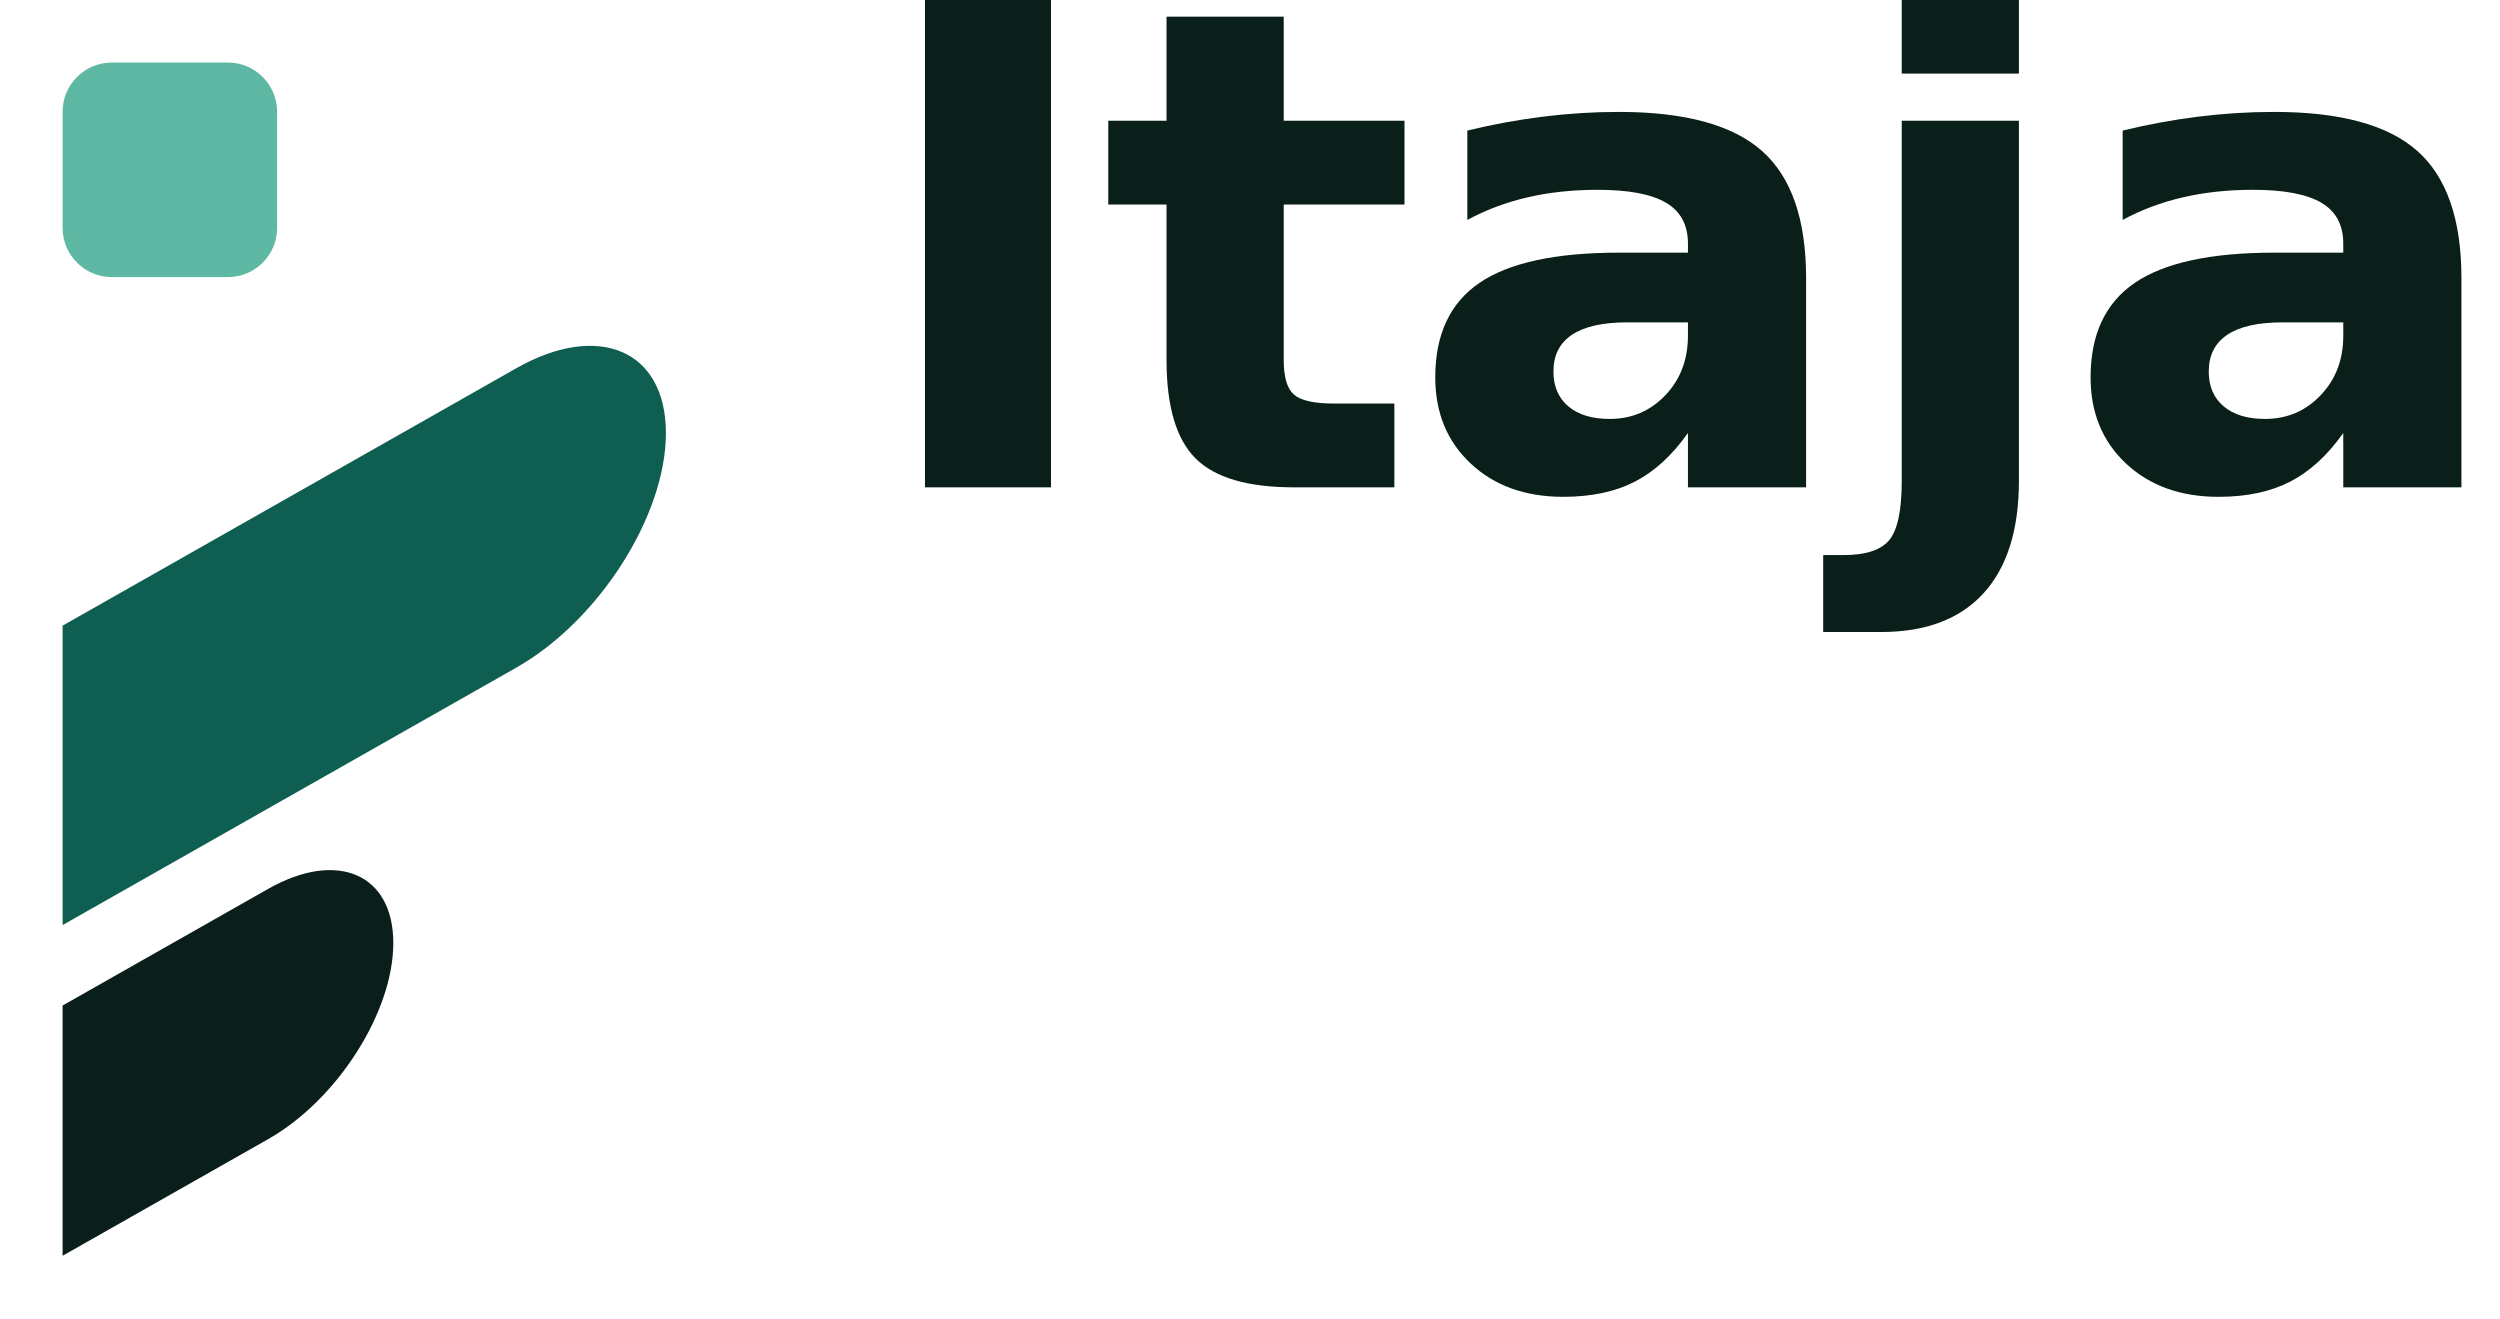
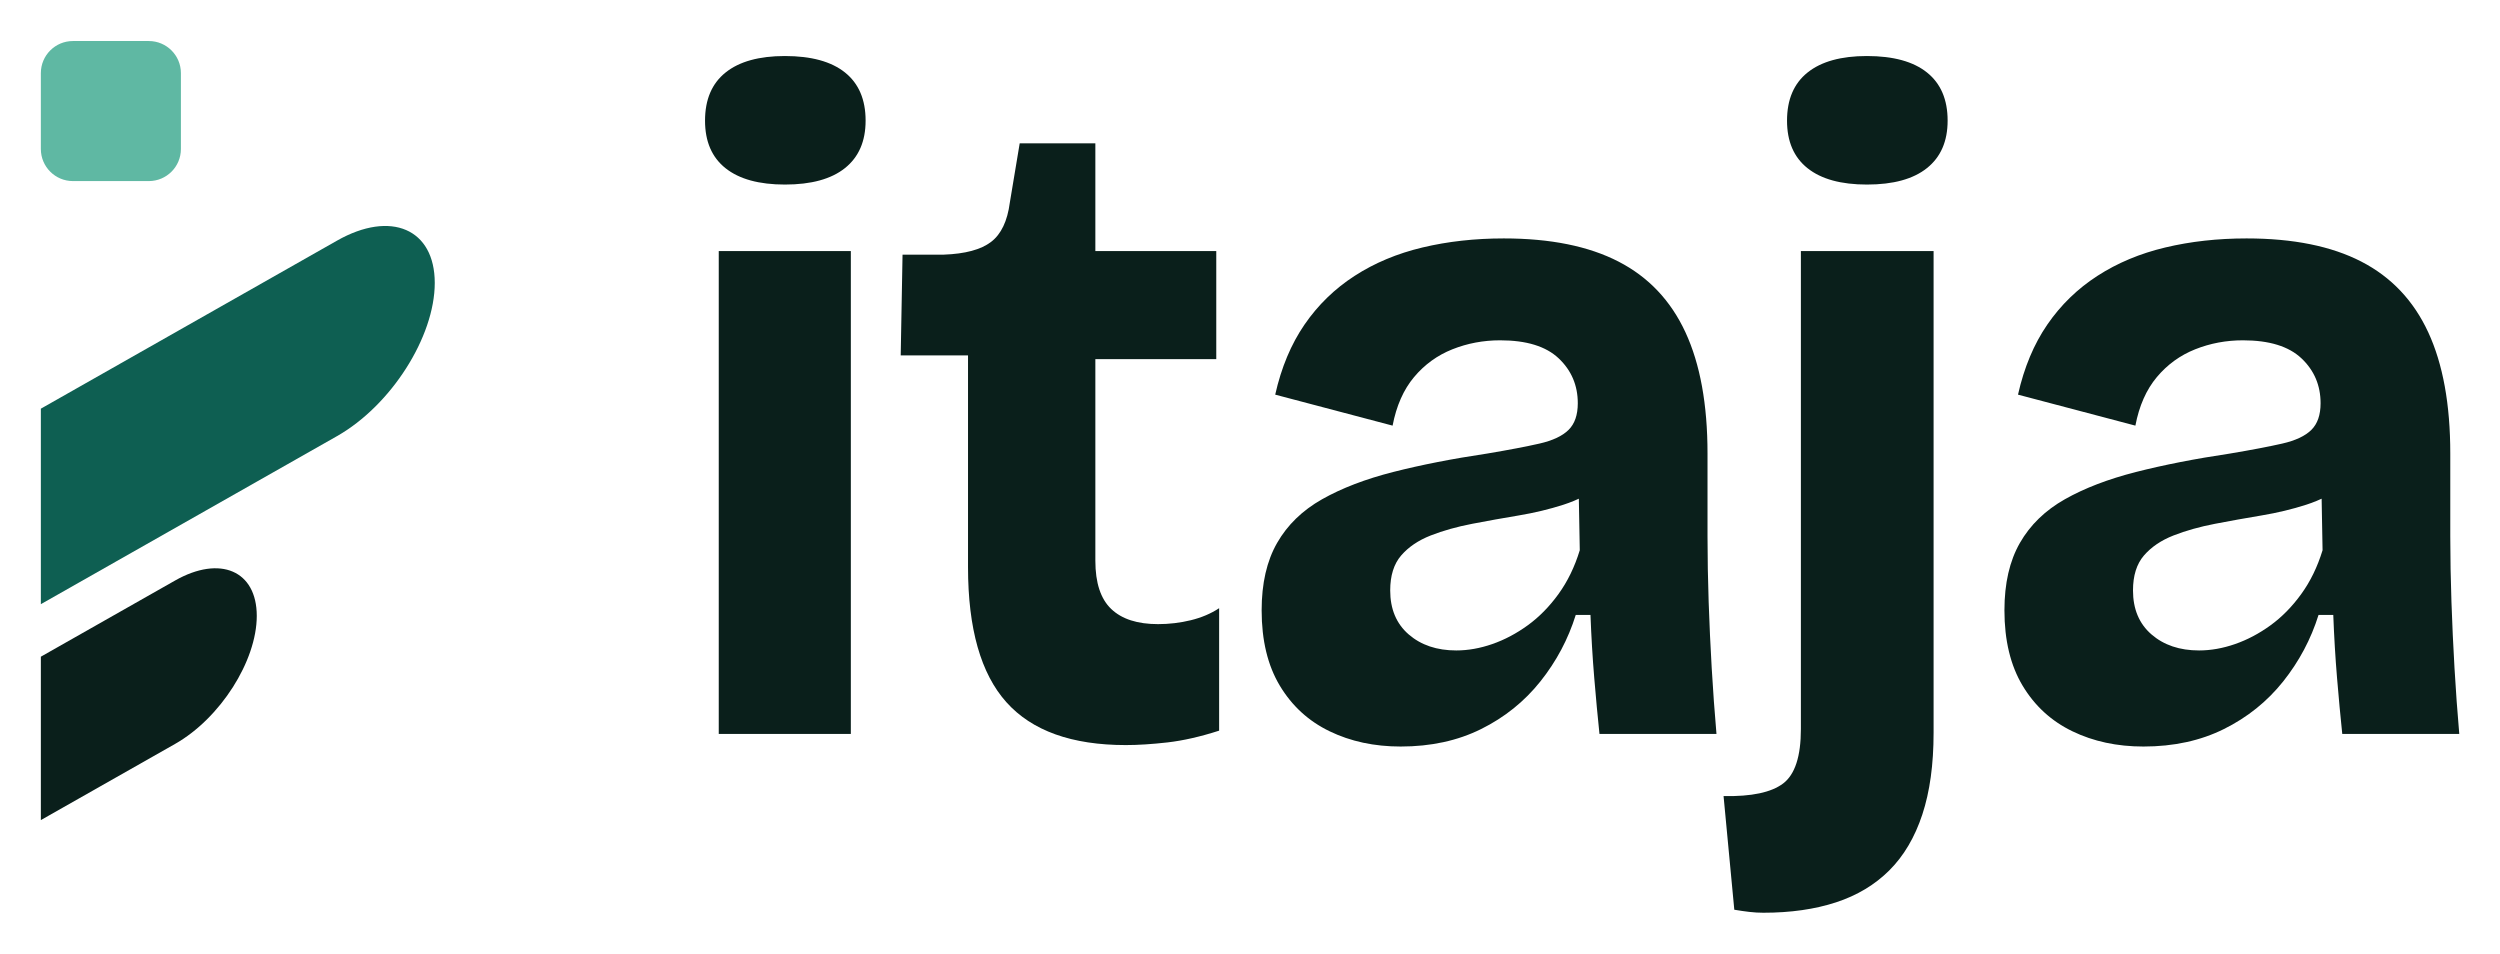
- <svg xmlns="http://www.w3.org/2000/svg" viewBox="-14 -14 559.4 295" width="300" height="158.2" role="img" aria-label="Itaja">
+ <svg xmlns="http://www.w3.org/2000/svg" viewBox="-14 -14 856.8 326.8" width="857" height="327" role="img" aria-label="itaja">
  <g>
    <rect x="0" y="0" width="48" height="48" rx="11" fill="#5FB8A3" />
    <path d="M0 0 H101.5 A33.5 33.5 0 0 1 101.5 67 H0 Z" transform="translate(0 126) skewY(-29.5706)" fill="#0E5F52" />
    <path d="M0 0 H46 A28 28 0 0 1 46 56 H0 Z" transform="translate(0 211) skewY(-29.5706)" fill="#0A1F1B" />
  </g>
-   <g transform="translate(-125.80 -142.95)" fill="#0A1F1B">
-     <path d="M188 1493H573V0H188Z" transform="translate(305.00 238) scale(0.073242 -0.073242)" fill="#0B1F1A" />
-     <path d="M563 1438V1120H932V864H563V389Q563 311 594.0 283.5Q625 256 717 256H901V0H594Q382 0 293.5 88.5Q205 177 205 389V864H27V1120H205V1438Z" transform="translate(357.81 238) scale(0.073242 -0.073242)" fill="#0B1F1A" />
-     <path d="M674 504Q562 504 505.5 466.0Q449 428 449 354Q449 286 494.5 247.5Q540 209 621 209Q722 209 791.0 281.5Q860 354 860 463V504ZM1221 639V0H860V166Q788 64 698.0 17.5Q608 -29 479 -29Q305 -29 196.5 72.5Q88 174 88 336Q88 533 223.5 625.0Q359 717 649 717H860V745Q860 830 793.0 869.5Q726 909 584 909Q469 909 370.0 886.0Q271 863 186 817V1090Q301 1118 417.0 1132.5Q533 1147 649 1147Q952 1147 1086.5 1027.5Q1221 908 1221 639Z" transform="translate(426.51 238) scale(0.073242 -0.073242)" fill="#0B1F1A" />
-     <path d="M172 1120H530V20Q530 -205 422.0 -323.5Q314 -442 109 -442H-68V-207H-6Q96 -207 134.0 -161.0Q172 -115 172 20ZM172 1556H530V1264H172Z" transform="translate(524.74 238) scale(0.073242 -0.073242)" fill="#0B1F1A" />
-     <path d="M674 504Q562 504 505.5 466.0Q449 428 449 354Q449 286 494.5 247.5Q540 209 621 209Q722 209 791.0 281.5Q860 354 860 463V504ZM1221 639V0H860V166Q788 64 698.0 17.5Q608 -29 479 -29Q305 -29 196.5 72.5Q88 174 88 336Q88 533 223.5 625.0Q359 717 649 717H860V745Q860 830 793.0 869.5Q726 909 584 909Q469 909 370.0 886.0Q271 863 186 817V1090Q301 1118 417.0 1132.5Q533 1147 649 1147Q952 1147 1086.5 1027.5Q1221 908 1221 639Z" transform="translate(573.15 238) scale(0.073242 -0.073242)" fill="#0B1F1A" />
+   <g fill="#0A1F1B">
+     <path d="M232.33 237.47V71.98H277.6V237.47ZM255.02 49.19Q241.7 49.19 234.66 43.59Q227.63 38 227.63 27.3Q227.63 16.41 234.68 10.78Q241.73 5.14 255.01 5.14Q268.57 5.14 275.62 10.8Q282.66 16.45 282.66 27.28Q282.66 37.88 275.61 43.53Q268.55 49.19 255.02 49.19Z" />
+     <path d="M371.85 241.29Q344.05 241.29 330.91 226.6Q317.76 211.91 317.76 180.31V107.75H294.69L295.32 73.21H309.45Q320.47 72.81 325.66 68.84Q330.85 64.88 332.09 55.36L335.47 35.07H361.4V71.98H402.84V109.01H361.4V178.11Q361.4 189.47 366.84 194.65Q372.28 199.84 382.89 199.84Q388.62 199.84 394.12 198.5Q399.63 197.15 403.82 194.38V236.35Q394.15 239.46 386.12 240.38Q378.08 241.29 371.85 241.29Z" />
+     <path d="M466.03 241.79Q452.49 241.79 441.68 236.56Q430.87 231.34 424.63 220.95Q418.39 210.57 418.39 195.1Q418.39 181.25 423.69 172.01Q428.99 162.76 439.11 157.04Q449.23 151.32 463.51 147.69Q477.79 144.05 495.69 141.38Q506.81 139.51 513.61 137.96Q520.4 136.41 523.57 133.28Q526.74 130.16 526.74 124.14Q526.74 114.95 520.2 108.76Q513.66 102.57 500.14 102.57Q491.49 102.57 483.76 105.65Q476.03 108.73 470.62 115.18Q465.22 121.63 463.27 131.81L423.04 121.19Q426.18 107.22 433.1 97.16Q440.02 87.1 450.27 80.48Q460.52 73.85 473.52 70.75Q486.52 67.65 501.36 67.65Q525.31 67.65 540.7 75.59Q556.09 83.52 563.64 99.83Q571.2 116.14 571.2 141.36V169.89Q571.21 180.83 571.59 192.21Q571.98 203.6 572.64 214.96Q573.3 226.32 574.27 237.47H534.17Q533.25 228.73 532.38 218.27Q531.51 207.81 531.09 196.69H526.04Q522.15 209.15 513.92 219.48Q505.69 229.8 493.62 235.79Q481.56 241.79 466.03 241.79ZM485.1 208.86Q491.13 208.86 497.44 206.67Q503.74 204.48 509.59 200.24Q515.44 196 520.13 189.52Q524.82 183.04 527.42 174.51L527 151.4L534.36 152.4Q529.16 156.54 521.86 158.9Q514.56 161.25 506.52 162.59Q498.48 163.93 490.58 165.45Q482.68 166.97 476.32 169.46Q469.96 171.96 466.2 176.32Q462.45 180.68 462.45 188.29Q462.45 197.88 468.79 203.37Q475.13 208.86 485.1 208.86Z" />
+     <path d="M590.35 298.75Q587.96 298.75 585.55 298.47Q583.14 298.19 580.38 297.72L576.7 258.77Q591.03 259.06 597.12 254.45Q603.2 249.84 603.2 235.8V71.98H648.68V237.1Q648.68 253.38 644.82 265.08Q640.96 276.79 633.53 284.21Q626.1 291.63 615.24 295.19Q604.37 298.75 590.35 298.75ZM625.85 49.19Q612.52 49.19 605.49 43.59Q598.45 38 598.45 27.3Q598.45 16.41 605.5 10.78Q612.55 5.14 625.83 5.14Q639.4 5.14 646.44 10.8Q653.49 16.45 653.49 27.28Q653.49 37.88 646.43 43.53Q639.38 49.19 625.85 49.19Z" />
+     <path d="M720.6 241.79Q707.05 241.79 696.25 236.56Q685.44 231.34 679.2 220.95Q672.96 210.57 672.96 195.1Q672.96 181.25 678.26 172.01Q683.56 162.76 693.68 157.04Q703.8 151.32 718.08 147.69Q732.36 144.05 750.26 141.38Q761.38 139.51 768.18 137.96Q774.97 136.41 778.14 133.28Q781.31 130.16 781.31 124.14Q781.31 114.95 774.77 108.76Q768.23 102.57 754.71 102.57Q746.06 102.57 738.33 105.65Q730.6 108.73 725.19 115.18Q719.78 121.63 717.84 131.81L677.61 121.19Q680.75 107.22 687.67 97.16Q694.59 87.1 704.84 80.48Q715.09 73.85 728.09 70.75Q741.09 67.65 755.93 67.65Q779.88 67.65 795.27 75.59Q810.66 83.52 818.21 99.83Q825.76 116.14 825.76 141.36V169.89Q825.77 180.83 826.16 192.21Q826.55 203.6 827.21 214.96Q827.87 226.32 828.84 237.47H788.74Q787.82 228.73 786.95 218.27Q786.08 207.81 785.66 196.69H780.61Q776.71 209.15 768.49 219.48Q760.26 229.8 748.19 235.79Q736.13 241.79 720.6 241.79ZM739.67 208.86Q745.7 208.86 752.01 206.67Q758.31 204.48 764.16 200.24Q770 196 774.69 189.52Q779.38 183.04 781.99 174.51L781.57 151.4L788.93 152.4Q783.73 156.54 776.43 158.9Q769.13 161.25 761.09 162.59Q753.05 163.93 745.15 165.45Q737.25 166.97 730.89 169.46Q724.53 171.96 720.77 176.32Q717.02 180.68 717.02 188.29Q717.02 197.88 723.36 203.37Q729.7 208.86 739.67 208.86Z" />
  </g>
</svg>
